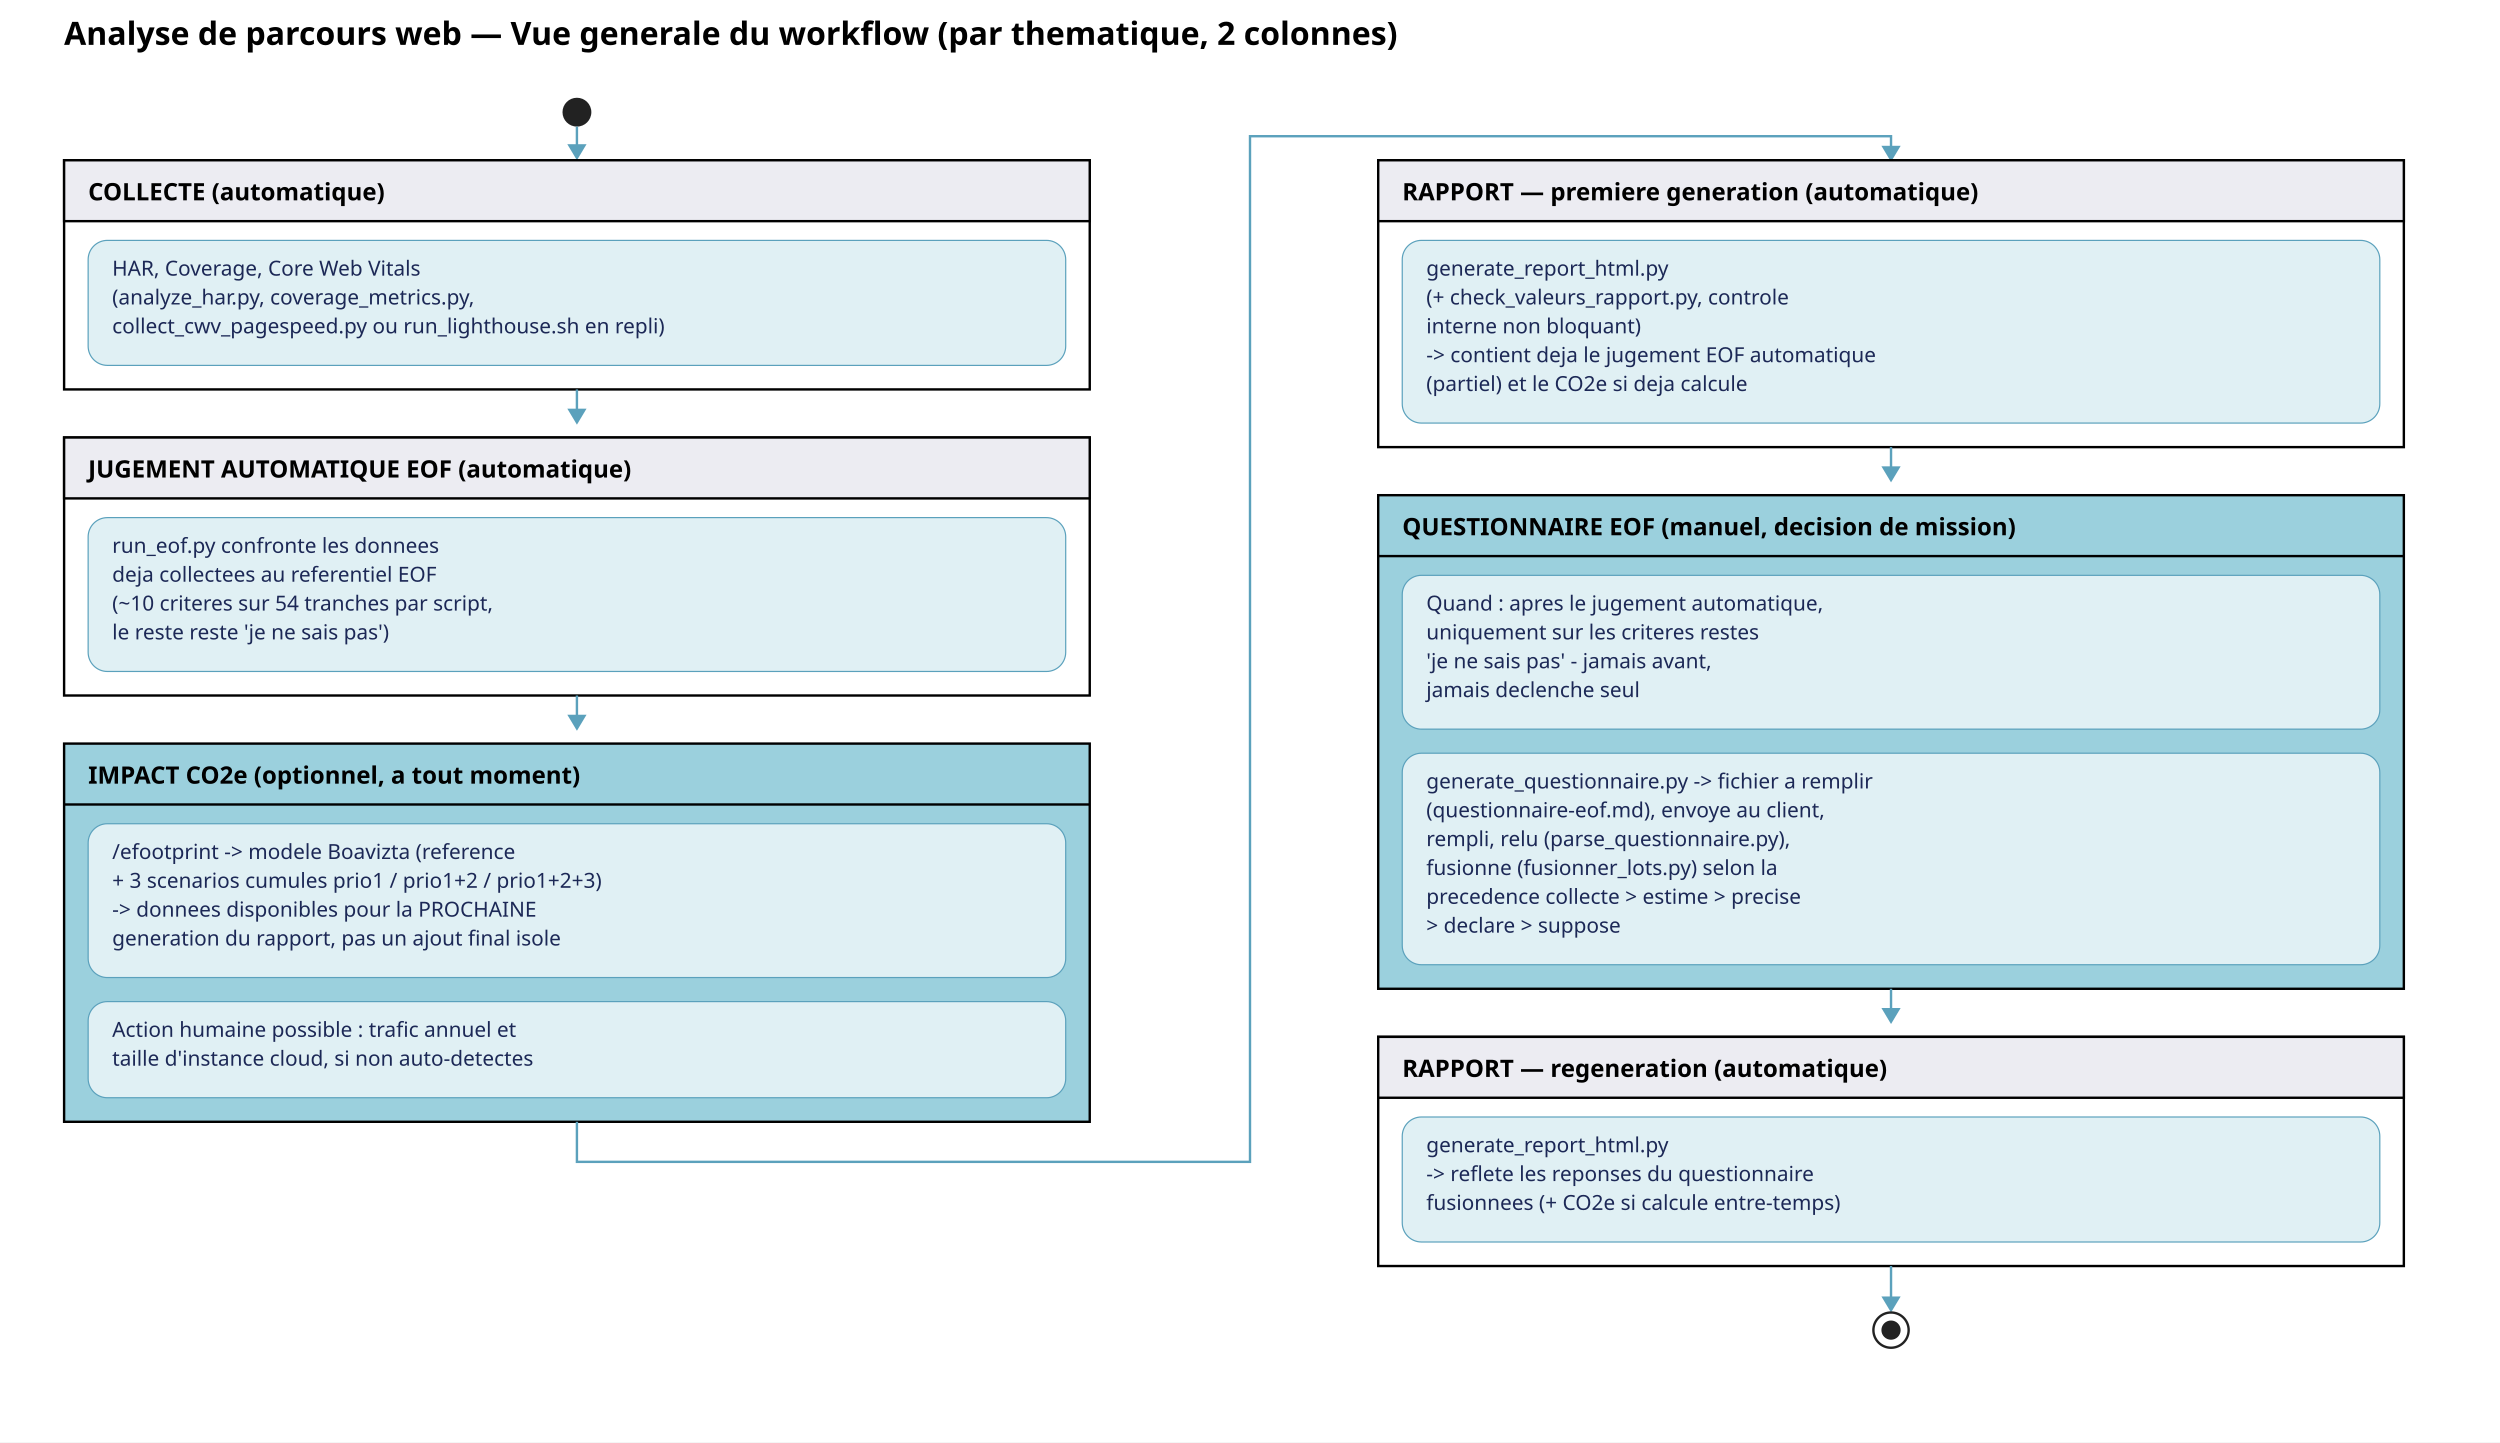
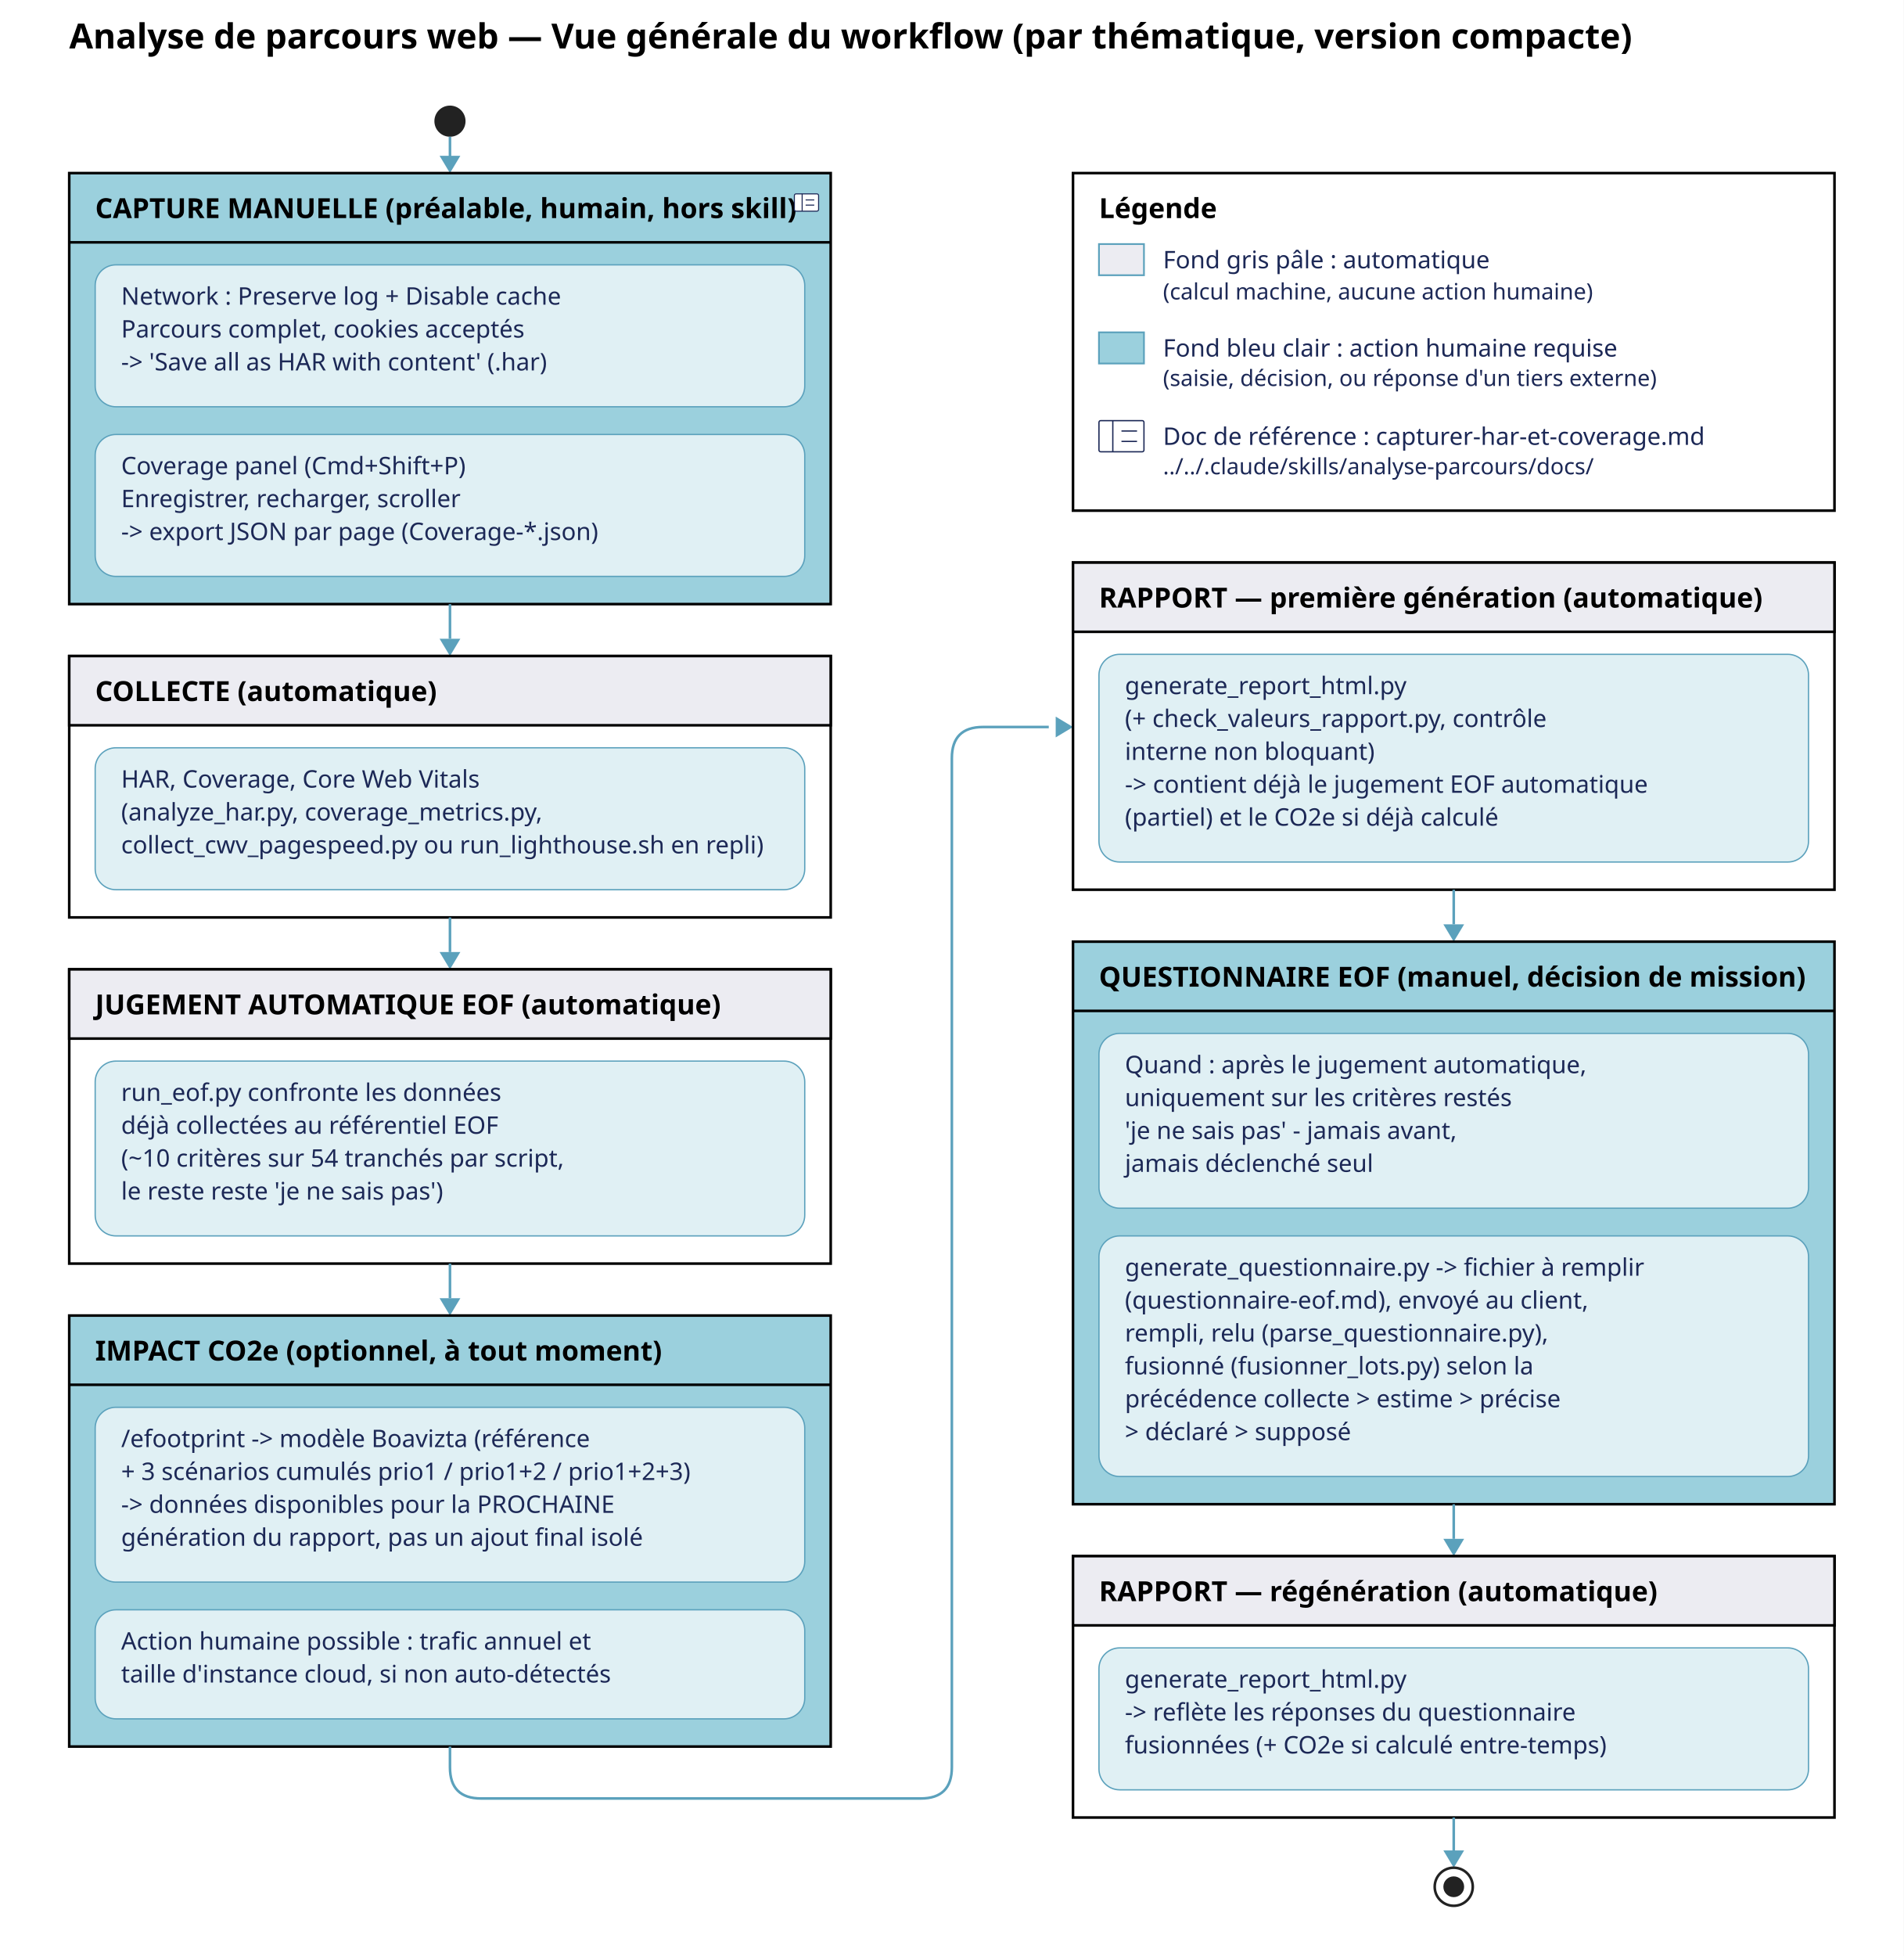
- <svg xmlns="http://www.w3.org/2000/svg" width="1560" height="900" viewBox="0 0 1560 900" style="background:#FFFFFF">
-   <rect x="0" y="0" width="1560" height="900" fill="#FFFFFF" />
-   <text x="40" y="28" font-family="sans-serif" font-size="20" font-weight="bold" fill="#000000">Analyse de parcours web — Vue generale du workflow (par thematique, 2 colonnes)</text>
-   <circle cx="360" cy="70" r="9" fill="#222222" />
-   <line x1="360" y1="79" x2="360" y2="96" stroke="#5BA1BC" stroke-width="1.5" />
-   <polygon points="354,90 366,90 360,100" fill="#5BA1BC" />
-   <rect x="40" y="100" width="640" height="143" fill="#FFFFFF" stroke="#000000" stroke-width="1.5" />
-   <rect x="40" y="100" width="640" height="38" fill="#ECECF2" stroke="#000000" stroke-width="1.5" />
-   <text x="55" y="125" font-family="sans-serif" font-size="15" font-weight="bold" fill="#000000">COLLECTE (automatique)</text>
-   <rect x="55" y="150" width="610" height="78" rx="12" ry="12" fill="#E0F0F4" stroke="#5BA1BC" stroke-width="0.75" />
-   <text x="70" y="172" font-family="sans-serif" font-size="13" fill="#1C2856">HAR, Coverage, Core Web Vitals</text>
-   <text x="70" y="190" font-family="sans-serif" font-size="13" fill="#1C2856">(analyze_har.py, coverage_metrics.py,</text>
-   <text x="70" y="208" font-family="sans-serif" font-size="13" fill="#1C2856">collect_cwv_pagespeed.py ou run_lighthouse.sh en repli)</text>
-   <line x1="360" y1="243" x2="360" y2="261" stroke="#5BA1BC" stroke-width="1.5" />
-   <polygon points="354,255 366,255 360,265" fill="#5BA1BC" />
-   <rect x="40" y="273" width="640" height="161" fill="#FFFFFF" stroke="#000000" stroke-width="1.5" />
-   <rect x="40" y="273" width="640" height="38" fill="#ECECF2" stroke="#000000" stroke-width="1.5" />
-   <text x="55" y="298" font-family="sans-serif" font-size="15" font-weight="bold" fill="#000000">JUGEMENT AUTOMATIQUE EOF (automatique)</text>
-   <rect x="55" y="323" width="610" height="96" rx="12" ry="12" fill="#E0F0F4" stroke="#5BA1BC" stroke-width="0.75" />
-   <text x="70" y="345" font-family="sans-serif" font-size="13" fill="#1C2856">run_eof.py confronte les donnees</text>
-   <text x="70" y="363" font-family="sans-serif" font-size="13" fill="#1C2856">deja collectees au referentiel EOF</text>
-   <text x="70" y="381" font-family="sans-serif" font-size="13" fill="#1C2856">(~10 criteres sur 54 tranches par script,</text>
-   <text x="70" y="399" font-family="sans-serif" font-size="13" fill="#1C2856">le reste reste 'je ne sais pas')</text>
-   <line x1="360" y1="434" x2="360" y2="452" stroke="#5BA1BC" stroke-width="1.5" />
-   <polygon points="354,446 366,446 360,456" fill="#5BA1BC" />
-   <rect x="40" y="464" width="640" height="236" fill="#9BD0DD" stroke="#000000" stroke-width="1.5" />
-   <text x="55" y="489" font-family="sans-serif" font-size="15" font-weight="bold" fill="#000000">IMPACT CO2e (optionnel, a tout moment)</text>
-   <line x1="40" y1="502" x2="680" y2="502" stroke="#000000" stroke-width="1.5" />
-   <rect x="55" y="514" width="610" height="96" rx="12" ry="12" fill="#E0F0F4" stroke="#5BA1BC" stroke-width="0.75" />
-   <text x="70" y="536" font-family="sans-serif" font-size="13" fill="#1C2856">/efootprint -&gt; modele Boavizta (reference</text>
-   <text x="70" y="554" font-family="sans-serif" font-size="13" fill="#1C2856">+ 3 scenarios cumules prio1 / prio1+2 / prio1+2+3)</text>
-   <text x="70" y="572" font-family="sans-serif" font-size="13" fill="#1C2856">-&gt; donnees disponibles pour la PROCHAINE</text>
-   <text x="70" y="590" font-family="sans-serif" font-size="13" fill="#1C2856">generation du rapport, pas un ajout final isole</text>
-   <rect x="55" y="625" width="610" height="60" rx="12" ry="12" fill="#E0F0F4" stroke="#5BA1BC" stroke-width="0.75" />
-   <text x="70" y="647" font-family="sans-serif" font-size="13" fill="#1C2856">Action humaine possible : trafic annuel et</text>
-   <text x="70" y="665" font-family="sans-serif" font-size="13" fill="#1C2856">taille d'instance cloud, si non auto-detectes</text>
-   <polyline points="360,700 360,725 780,725 780,85 1180,85 1180,97" fill="none" stroke="#5BA1BC" stroke-width="1.5" />
-   <polygon points="1174,91 1186,91 1180,101" fill="#5BA1BC" />
-   <rect x="860" y="100" width="640" height="179" fill="#FFFFFF" stroke="#000000" stroke-width="1.5" />
-   <rect x="860" y="100" width="640" height="38" fill="#ECECF2" stroke="#000000" stroke-width="1.5" />
-   <text x="875" y="125" font-family="sans-serif" font-size="15" font-weight="bold" fill="#000000">RAPPORT — premiere generation (automatique)</text>
-   <rect x="875" y="150" width="610" height="114" rx="12" ry="12" fill="#E0F0F4" stroke="#5BA1BC" stroke-width="0.75" />
-   <text x="890" y="172" font-family="sans-serif" font-size="13" fill="#1C2856">generate_report_html.py</text>
-   <text x="890" y="190" font-family="sans-serif" font-size="13" fill="#1C2856">(+ check_valeurs_rapport.py, controle</text>
-   <text x="890" y="208" font-family="sans-serif" font-size="13" fill="#1C2856">interne non bloquant)</text>
-   <text x="890" y="226" font-family="sans-serif" font-size="13" fill="#1C2856">-&gt; contient deja le jugement EOF automatique</text>
-   <text x="890" y="244" font-family="sans-serif" font-size="13" fill="#1C2856">(partiel) et le CO2e si deja calcule</text>
-   <line x1="1180" y1="279" x2="1180" y2="297" stroke="#5BA1BC" stroke-width="1.5" />
-   <polygon points="1174,291 1186,291 1180,301" fill="#5BA1BC" />
-   <rect x="860" y="309" width="640" height="308" fill="#9BD0DD" stroke="#000000" stroke-width="1.5" />
-   <text x="875" y="334" font-family="sans-serif" font-size="15" font-weight="bold" fill="#000000">QUESTIONNAIRE EOF (manuel, decision de mission)</text>
-   <line x1="860" y1="347" x2="1500" y2="347" stroke="#000000" stroke-width="1.5" />
-   <rect x="875" y="359" width="610" height="96" rx="12" ry="12" fill="#E0F0F4" stroke="#5BA1BC" stroke-width="0.75" />
-   <text x="890" y="381" font-family="sans-serif" font-size="13" fill="#1C2856">Quand : apres le jugement automatique,</text>
-   <text x="890" y="399" font-family="sans-serif" font-size="13" fill="#1C2856">uniquement sur les criteres restes</text>
-   <text x="890" y="417" font-family="sans-serif" font-size="13" fill="#1C2856">'je ne sais pas' - jamais avant,</text>
-   <text x="890" y="435" font-family="sans-serif" font-size="13" fill="#1C2856">jamais declenche seul</text>
-   <rect x="875" y="470" width="610" height="132" rx="12" ry="12" fill="#E0F0F4" stroke="#5BA1BC" stroke-width="0.75" />
-   <text x="890" y="492" font-family="sans-serif" font-size="13" fill="#1C2856">generate_questionnaire.py -&gt; fichier a remplir</text>
-   <text x="890" y="510" font-family="sans-serif" font-size="13" fill="#1C2856">(questionnaire-eof.md), envoye au client,</text>
-   <text x="890" y="528" font-family="sans-serif" font-size="13" fill="#1C2856">rempli, relu (parse_questionnaire.py),</text>
-   <text x="890" y="546" font-family="sans-serif" font-size="13" fill="#1C2856">fusionne (fusionner_lots.py) selon la</text>
-   <text x="890" y="564" font-family="sans-serif" font-size="13" fill="#1C2856">precedence collecte &gt; estime &gt; precise</text>
-   <text x="890" y="582" font-family="sans-serif" font-size="13" fill="#1C2856">&gt; declare &gt; suppose</text>
-   <line x1="1180" y1="617" x2="1180" y2="635" stroke="#5BA1BC" stroke-width="1.5" />
-   <polygon points="1174,629 1186,629 1180,639" fill="#5BA1BC" />
-   <rect x="860" y="647" width="640" height="143" fill="#FFFFFF" stroke="#000000" stroke-width="1.5" />
-   <rect x="860" y="647" width="640" height="38" fill="#ECECF2" stroke="#000000" stroke-width="1.5" />
-   <text x="875" y="672" font-family="sans-serif" font-size="15" font-weight="bold" fill="#000000">RAPPORT — regeneration (automatique)</text>
-   <rect x="875" y="697" width="610" height="78" rx="12" ry="12" fill="#E0F0F4" stroke="#5BA1BC" stroke-width="0.75" />
-   <text x="890" y="719" font-family="sans-serif" font-size="13" fill="#1C2856">generate_report_html.py</text>
-   <text x="890" y="737" font-family="sans-serif" font-size="13" fill="#1C2856">-&gt; reflete les reponses du questionnaire</text>
-   <text x="890" y="755" font-family="sans-serif" font-size="13" fill="#1C2856">fusionnees (+ CO2e si calcule entre-temps)</text>
-   <line x1="1180" y1="790" x2="1180" y2="815" stroke="#5BA1BC" stroke-width="1.5" />
-   <polygon points="1174,809 1186,809 1180,819" fill="#5BA1BC" />
-   <circle cx="1180" cy="830" r="11" fill="none" stroke="#222222" stroke-width="1.5" />
-   <circle cx="1180" cy="830" r="6" fill="#222222" />
+ <svg xmlns="http://www.w3.org/2000/svg" width="1100" height="1130" viewBox="0 0 1100 1130" style="background:#FFFFFF">
+   <rect x="0" y="0" width="1100" height="1130" fill="#FFFFFF" />
+   <text x="40" y="28" font-family="sans-serif" font-size="20" font-weight="bold" fill="#000000">Analyse de parcours web — Vue générale du workflow (par thématique, version compacte)</text>
+   <circle cx="260" cy="70" r="9" fill="#222222" />
+   <line x1="260" y1="79" x2="260" y2="96" stroke="#5BA1BC" stroke-width="1.5" />
+   <polygon points="254,90 266,90 260,100" fill="#5BA1BC" />
+   <rect x="40" y="100" width="440" height="249" fill="#9BD0DD" stroke="#000000" stroke-width="1.5" />
+   <text x="55" y="126" font-family="sans-serif" font-size="16" font-weight="bold" fill="#000000">CAPTURE MANUELLE (préalable, humain, hors skill)</text>
+   <rect x="459" y="112" width="14" height="10" rx="1" fill="#FFFFFF" stroke="#1C2856" stroke-width="0.6" />
+   <line x1="463.5" y1="112" x2="463.5" y2="122" stroke="#1C2856" stroke-width="0.6" />
+   <line x1="465.5" y1="115.5" x2="470.5" y2="115.5" stroke="#1C2856" stroke-width="0.6" />
+   <line x1="465.5" y1="118.5" x2="470.5" y2="118.5" stroke="#1C2856" stroke-width="0.6" />
+   <line x1="40" y1="140" x2="480" y2="140" stroke="#000000" stroke-width="1.5" />
+   <rect x="55" y="153" width="410" height="82" rx="12" ry="12" fill="#E0F0F4" stroke="#5BA1BC" stroke-width="0.75" />
+   <text x="70" y="176" font-family="sans-serif" font-size="14" fill="#1C2856">Network : Preserve log + Disable cache</text>
+   <text x="70" y="195" font-family="sans-serif" font-size="14" fill="#1C2856">Parcours complet, cookies acceptés</text>
+   <text x="70" y="214" font-family="sans-serif" font-size="14" fill="#1C2856">-&gt; 'Save all as HAR with content' (.har)</text>
+   <rect x="55" y="251" width="410" height="82" rx="12" ry="12" fill="#E0F0F4" stroke="#5BA1BC" stroke-width="0.75" />
+   <text x="70" y="274" font-family="sans-serif" font-size="14" fill="#1C2856">Coverage panel (Cmd+Shift+P)</text>
+   <text x="70" y="293" font-family="sans-serif" font-size="14" fill="#1C2856">Enregistrer, recharger, scroller</text>
+   <text x="70" y="312" font-family="sans-serif" font-size="14" fill="#1C2856">-&gt; export JSON par page (Coverage-*.json)</text>
+   <line x1="260" y1="349" x2="260" y2="369" stroke="#5BA1BC" stroke-width="1.5" />
+   <polygon points="254,369 266,369 260,379" fill="#5BA1BC" />
+   <rect x="40" y="379" width="440" height="151" fill="#FFFFFF" stroke="#000000" stroke-width="1.5" />
+   <rect x="40" y="379" width="440" height="40" fill="#ECECF2" stroke="#000000" stroke-width="1.5" />
+   <text x="55" y="405" font-family="sans-serif" font-size="16" font-weight="bold" fill="#000000">COLLECTE (automatique)</text>
+   <rect x="55" y="432" width="410" height="82" rx="12" ry="12" fill="#E0F0F4" stroke="#5BA1BC" stroke-width="0.75" />
+   <text x="70" y="455" font-family="sans-serif" font-size="14" fill="#1C2856">HAR, Coverage, Core Web Vitals</text>
+   <text x="70" y="474" font-family="sans-serif" font-size="14" fill="#1C2856">(analyze_har.py, coverage_metrics.py,</text>
+   <text x="70" y="493" font-family="sans-serif" font-size="14" fill="#1C2856">collect_cwv_pagespeed.py ou run_lighthouse.sh en repli)</text>
+   <line x1="260" y1="530" x2="260" y2="550" stroke="#5BA1BC" stroke-width="1.5" />
+   <polygon points="254,550 266,550 260,560" fill="#5BA1BC" />
+   <rect x="40" y="560" width="440" height="170" fill="#FFFFFF" stroke="#000000" stroke-width="1.5" />
+   <rect x="40" y="560" width="440" height="40" fill="#ECECF2" stroke="#000000" stroke-width="1.5" />
+   <text x="55" y="586" font-family="sans-serif" font-size="16" font-weight="bold" fill="#000000">JUGEMENT AUTOMATIQUE EOF (automatique)</text>
+   <rect x="55" y="613" width="410" height="101" rx="12" ry="12" fill="#E0F0F4" stroke="#5BA1BC" stroke-width="0.75" />
+   <text x="70" y="636" font-family="sans-serif" font-size="14" fill="#1C2856">run_eof.py confronte les données</text>
+   <text x="70" y="655" font-family="sans-serif" font-size="14" fill="#1C2856">déjà collectées au référentiel EOF</text>
+   <text x="70" y="674" font-family="sans-serif" font-size="14" fill="#1C2856">(~10 critères sur 54 tranchés par script,</text>
+   <text x="70" y="693" font-family="sans-serif" font-size="14" fill="#1C2856">le reste reste 'je ne sais pas')</text>
+   <line x1="260" y1="730" x2="260" y2="750" stroke="#5BA1BC" stroke-width="1.5" />
+   <polygon points="254,750 266,750 260,760" fill="#5BA1BC" />
+   <rect x="40" y="760" width="440" height="249" fill="#9BD0DD" stroke="#000000" stroke-width="1.5" />
+   <text x="55" y="786" font-family="sans-serif" font-size="16" font-weight="bold" fill="#000000">IMPACT CO2e (optionnel, à tout moment)</text>
+   <line x1="40" y1="800" x2="480" y2="800" stroke="#000000" stroke-width="1.5" />
+   <rect x="55" y="813" width="410" height="101" rx="12" ry="12" fill="#E0F0F4" stroke="#5BA1BC" stroke-width="0.75" />
+   <text x="70" y="836" font-family="sans-serif" font-size="14" fill="#1C2856">/efootprint -&gt; modèle Boavizta (référence</text>
+   <text x="70" y="855" font-family="sans-serif" font-size="14" fill="#1C2856">+ 3 scénarios cumulés prio1 / prio1+2 / prio1+2+3)</text>
+   <text x="70" y="874" font-family="sans-serif" font-size="14" fill="#1C2856">-&gt; données disponibles pour la PROCHAINE</text>
+   <text x="70" y="893" font-family="sans-serif" font-size="14" fill="#1C2856">génération du rapport, pas un ajout final isolé</text>
+   <rect x="55" y="930" width="410" height="63" rx="12" ry="12" fill="#E0F0F4" stroke="#5BA1BC" stroke-width="0.75" />
+   <text x="70" y="953" font-family="sans-serif" font-size="14" fill="#1C2856">Action humaine possible : trafic annuel et</text>
+   <text x="70" y="972" font-family="sans-serif" font-size="14" fill="#1C2856">taille d'instance cloud, si non auto-détectés</text>
+   <rect x="620" y="100" width="440" height="195" fill="#FFFFFF" stroke="#000000" stroke-width="1.5" />
+   <text x="635" y="126" font-family="sans-serif" font-size="16" font-weight="bold" fill="#000000">Légende</text>
+   <rect x="635" y="141" width="26" height="18" fill="#ECECF2" stroke="#5BA1BC" stroke-width="1" />
+   <text x="672" y="155" font-family="sans-serif" font-size="14" fill="#1C2856">Fond gris pâle : automatique</text>
+   <text x="672" y="173" font-family="sans-serif" font-size="13" fill="#1C2856">(calcul machine, aucune action humaine)</text>
+   <rect x="635" y="192" width="26" height="18" fill="#9BD0DD" stroke="#5BA1BC" stroke-width="1" />
+   <text x="672" y="206" font-family="sans-serif" font-size="14" fill="#1C2856">Fond bleu clair : action humaine requise</text>
+   <text x="672" y="223" font-family="sans-serif" font-size="13" fill="#1C2856">(saisie, décision, ou réponse d'un tiers externe)</text>
+   <rect x="635" y="243" width="26" height="18" rx="1" fill="#FFFFFF" stroke="#1C2856" stroke-width="0.75" />
+   <line x1="643" y1="243" x2="643" y2="261" stroke="#1C2856" stroke-width="0.75" />
+   <line x1="648" y1="249" x2="657" y2="249" stroke="#1C2856" stroke-width="0.75" />
+   <line x1="648" y1="255" x2="657" y2="255" stroke="#1C2856" stroke-width="0.75" />
+   <text x="672" y="257" font-family="sans-serif" font-size="14" fill="#1C2856">Doc de référence : capturer-har-et-coverage.md</text>
+   <text x="672" y="274" font-family="sans-serif" font-size="13" fill="#1C2856">../../.claude/skills/analyse-parcours/docs/</text>
+   <path d="M 260,1009 L 260,1021 Q 260,1039 278,1039 L 532,1039 Q 550,1039 550,1021 L 550,438 Q 550,420 568,420 L 606,420" fill="none" stroke="#5BA1BC" stroke-width="1.5" />
+   <polygon points="610,414 610,426 620,420" fill="#5BA1BC" />
+   <rect x="620" y="325" width="440" height="189" fill="#FFFFFF" stroke="#000000" stroke-width="1.5" />
+   <rect x="620" y="325" width="440" height="40" fill="#ECECF2" stroke="#000000" stroke-width="1.5" />
+   <text x="635" y="351" font-family="sans-serif" font-size="16" font-weight="bold" fill="#000000">RAPPORT — première génération (automatique)</text>
+   <rect x="635" y="378" width="410" height="120" rx="12" ry="12" fill="#E0F0F4" stroke="#5BA1BC" stroke-width="0.75" />
+   <text x="650" y="401" font-family="sans-serif" font-size="14" fill="#1C2856">generate_report_html.py</text>
+   <text x="650" y="420" font-family="sans-serif" font-size="14" fill="#1C2856">(+ check_valeurs_rapport.py, contrôle</text>
+   <text x="650" y="439" font-family="sans-serif" font-size="14" fill="#1C2856">interne non bloquant)</text>
+   <text x="650" y="458" font-family="sans-serif" font-size="14" fill="#1C2856">-&gt; contient déjà le jugement EOF automatique</text>
+   <text x="650" y="477" font-family="sans-serif" font-size="14" fill="#1C2856">(partiel) et le CO2e si déjà calculé</text>
+   <line x1="840" y1="514" x2="840" y2="534" stroke="#5BA1BC" stroke-width="1.5" />
+   <polygon points="834,534 846,534 840,544" fill="#5BA1BC" />
+   <rect x="620" y="544" width="440" height="325" fill="#9BD0DD" stroke="#000000" stroke-width="1.5" />
+   <text x="635" y="570" font-family="sans-serif" font-size="16" font-weight="bold" fill="#000000">QUESTIONNAIRE EOF (manuel, décision de mission)</text>
+   <line x1="620" y1="584" x2="1060" y2="584" stroke="#000000" stroke-width="1.5" />
+   <rect x="635" y="597" width="410" height="101" rx="12" ry="12" fill="#E0F0F4" stroke="#5BA1BC" stroke-width="0.75" />
+   <text x="650" y="620" font-family="sans-serif" font-size="14" fill="#1C2856">Quand : après le jugement automatique,</text>
+   <text x="650" y="639" font-family="sans-serif" font-size="14" fill="#1C2856">uniquement sur les critères restés</text>
+   <text x="650" y="658" font-family="sans-serif" font-size="14" fill="#1C2856">'je ne sais pas' - jamais avant,</text>
+   <text x="650" y="677" font-family="sans-serif" font-size="14" fill="#1C2856">jamais déclenché seul</text>
+   <rect x="635" y="714" width="410" height="139" rx="12" ry="12" fill="#E0F0F4" stroke="#5BA1BC" stroke-width="0.75" />
+   <text x="650" y="737" font-family="sans-serif" font-size="14" fill="#1C2856">generate_questionnaire.py -&gt; fichier à remplir</text>
+   <text x="650" y="756" font-family="sans-serif" font-size="14" fill="#1C2856">(questionnaire-eof.md), envoyé au client,</text>
+   <text x="650" y="775" font-family="sans-serif" font-size="14" fill="#1C2856">rempli, relu (parse_questionnaire.py),</text>
+   <text x="650" y="794" font-family="sans-serif" font-size="14" fill="#1C2856">fusionné (fusionner_lots.py) selon la</text>
+   <text x="650" y="813" font-family="sans-serif" font-size="14" fill="#1C2856">précédence collecte &gt; estime &gt; précise</text>
+   <text x="650" y="832" font-family="sans-serif" font-size="14" fill="#1C2856">&gt; déclaré &gt; supposé</text>
+   <line x1="840" y1="869" x2="840" y2="889" stroke="#5BA1BC" stroke-width="1.5" />
+   <polygon points="834,889 846,889 840,899" fill="#5BA1BC" />
+   <rect x="620" y="899" width="440" height="151" fill="#FFFFFF" stroke="#000000" stroke-width="1.5" />
+   <rect x="620" y="899" width="440" height="40" fill="#ECECF2" stroke="#000000" stroke-width="1.5" />
+   <text x="635" y="925" font-family="sans-serif" font-size="16" font-weight="bold" fill="#000000">RAPPORT — régénération (automatique)</text>
+   <rect x="635" y="952" width="410" height="82" rx="12" ry="12" fill="#E0F0F4" stroke="#5BA1BC" stroke-width="0.75" />
+   <text x="650" y="975" font-family="sans-serif" font-size="14" fill="#1C2856">generate_report_html.py</text>
+   <text x="650" y="994" font-family="sans-serif" font-size="14" fill="#1C2856">-&gt; reflète les réponses du questionnaire</text>
+   <text x="650" y="1013" font-family="sans-serif" font-size="14" fill="#1C2856">fusionnées (+ CO2e si calculé entre-temps)</text>
+   <line x1="840" y1="1050" x2="840" y2="1075" stroke="#5BA1BC" stroke-width="1.5" />
+   <polygon points="834,1069 846,1069 840,1079" fill="#5BA1BC" />
+   <circle cx="840" cy="1090" r="11" fill="none" stroke="#222222" stroke-width="1.5" />
+   <circle cx="840" cy="1090" r="6" fill="#222222" />
</svg>
